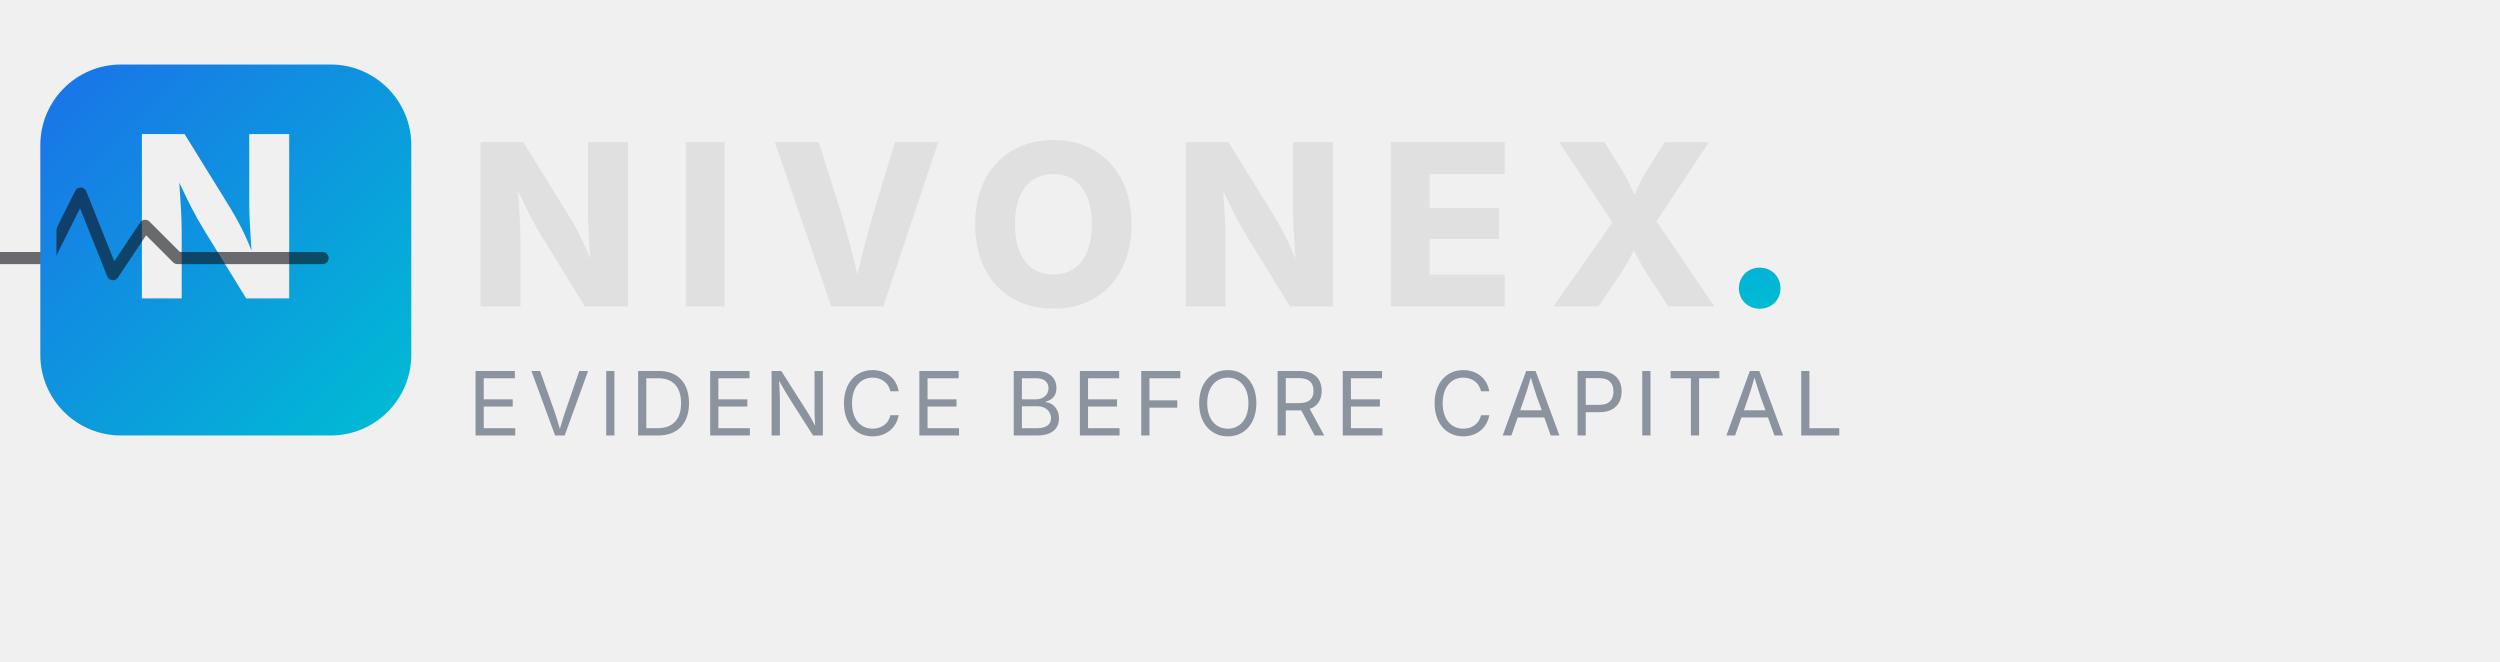
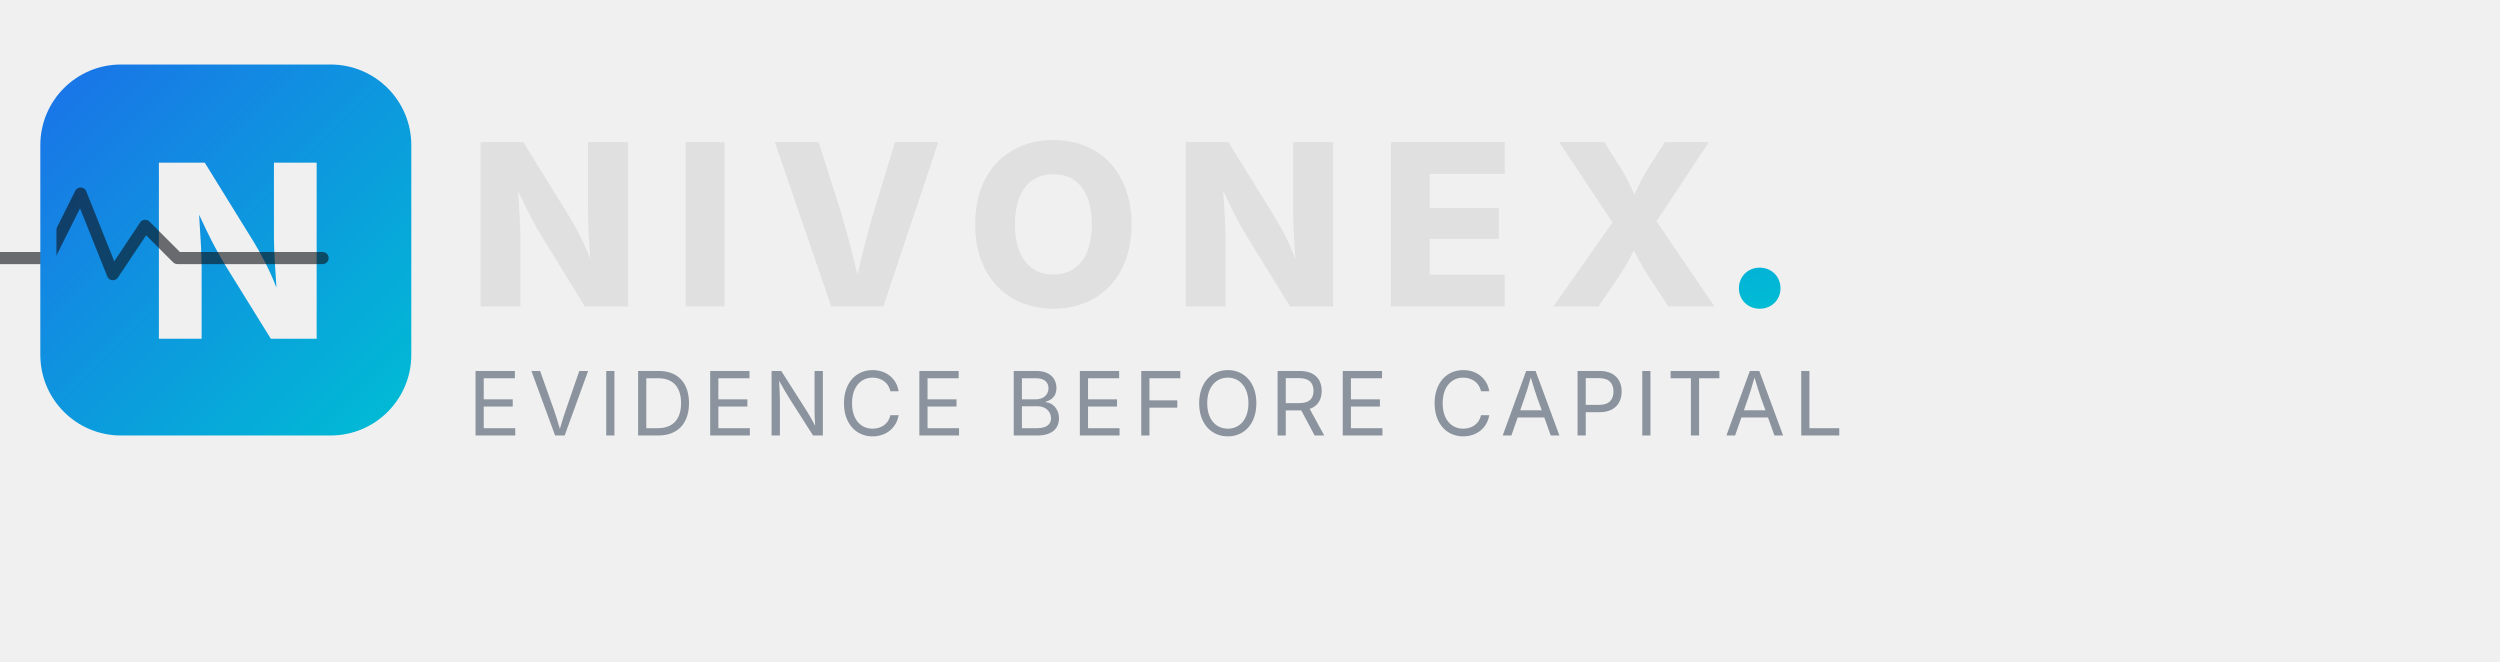
<svg xmlns="http://www.w3.org/2000/svg" viewBox="0 0 310 82" width="310" height="82">
  <defs>
    <linearGradient id="h1" x1="0%" y1="0%" x2="100%" y2="100%">
      <stop offset="0%" stop-color="#1a73e8" />
      <stop offset="100%" stop-color="#00bcd4" />
    </linearGradient>
    <mask id="h1m">
      <rect x="6" y="9" width="44" height="44" rx="9" fill="white" />
-       <text x="16" y="37" font-family="'Inter',sans-serif" font-size="28" font-weight="800" fill="black" letter-spacing="-1">N</text>
+       <text x="18" y="42" font-family="'Inter',sans-serif" font-size="30" font-weight="800" fill="black" letter-spacing="-1">N</text>
    </mask>
  </defs>
  <rect x="6" y="9" width="44" height="44" rx="9" fill="url(#h1)" mask="url(#h1m)" />
  <polyline points="0,32 6,32 10,24 14,34 18,28 22,32 40,32" fill="none" stroke="#0d1117" stroke-width="1.5" stroke-linecap="round" stroke-linejoin="round" opacity="0.6" />
  <rect x="6" y="9" width="44" height="44" rx="9" fill="none" stroke="url(#h1)" stroke-width="2" />
  <text x="58" y="38" font-family="'Inter',sans-serif" font-size="28" font-weight="800" fill="#e0e0e0" letter-spacing="4">NIVONEX<tspan fill="url(#h1)" letter-spacing="0">.</tspan>
  </text>
  <text x="58" y="54" font-family="'Inter',sans-serif" font-size="11" font-weight="400" fill="#8b949e" letter-spacing="1">EVIDENCE BEFORE CAPITAL</text>
</svg>
